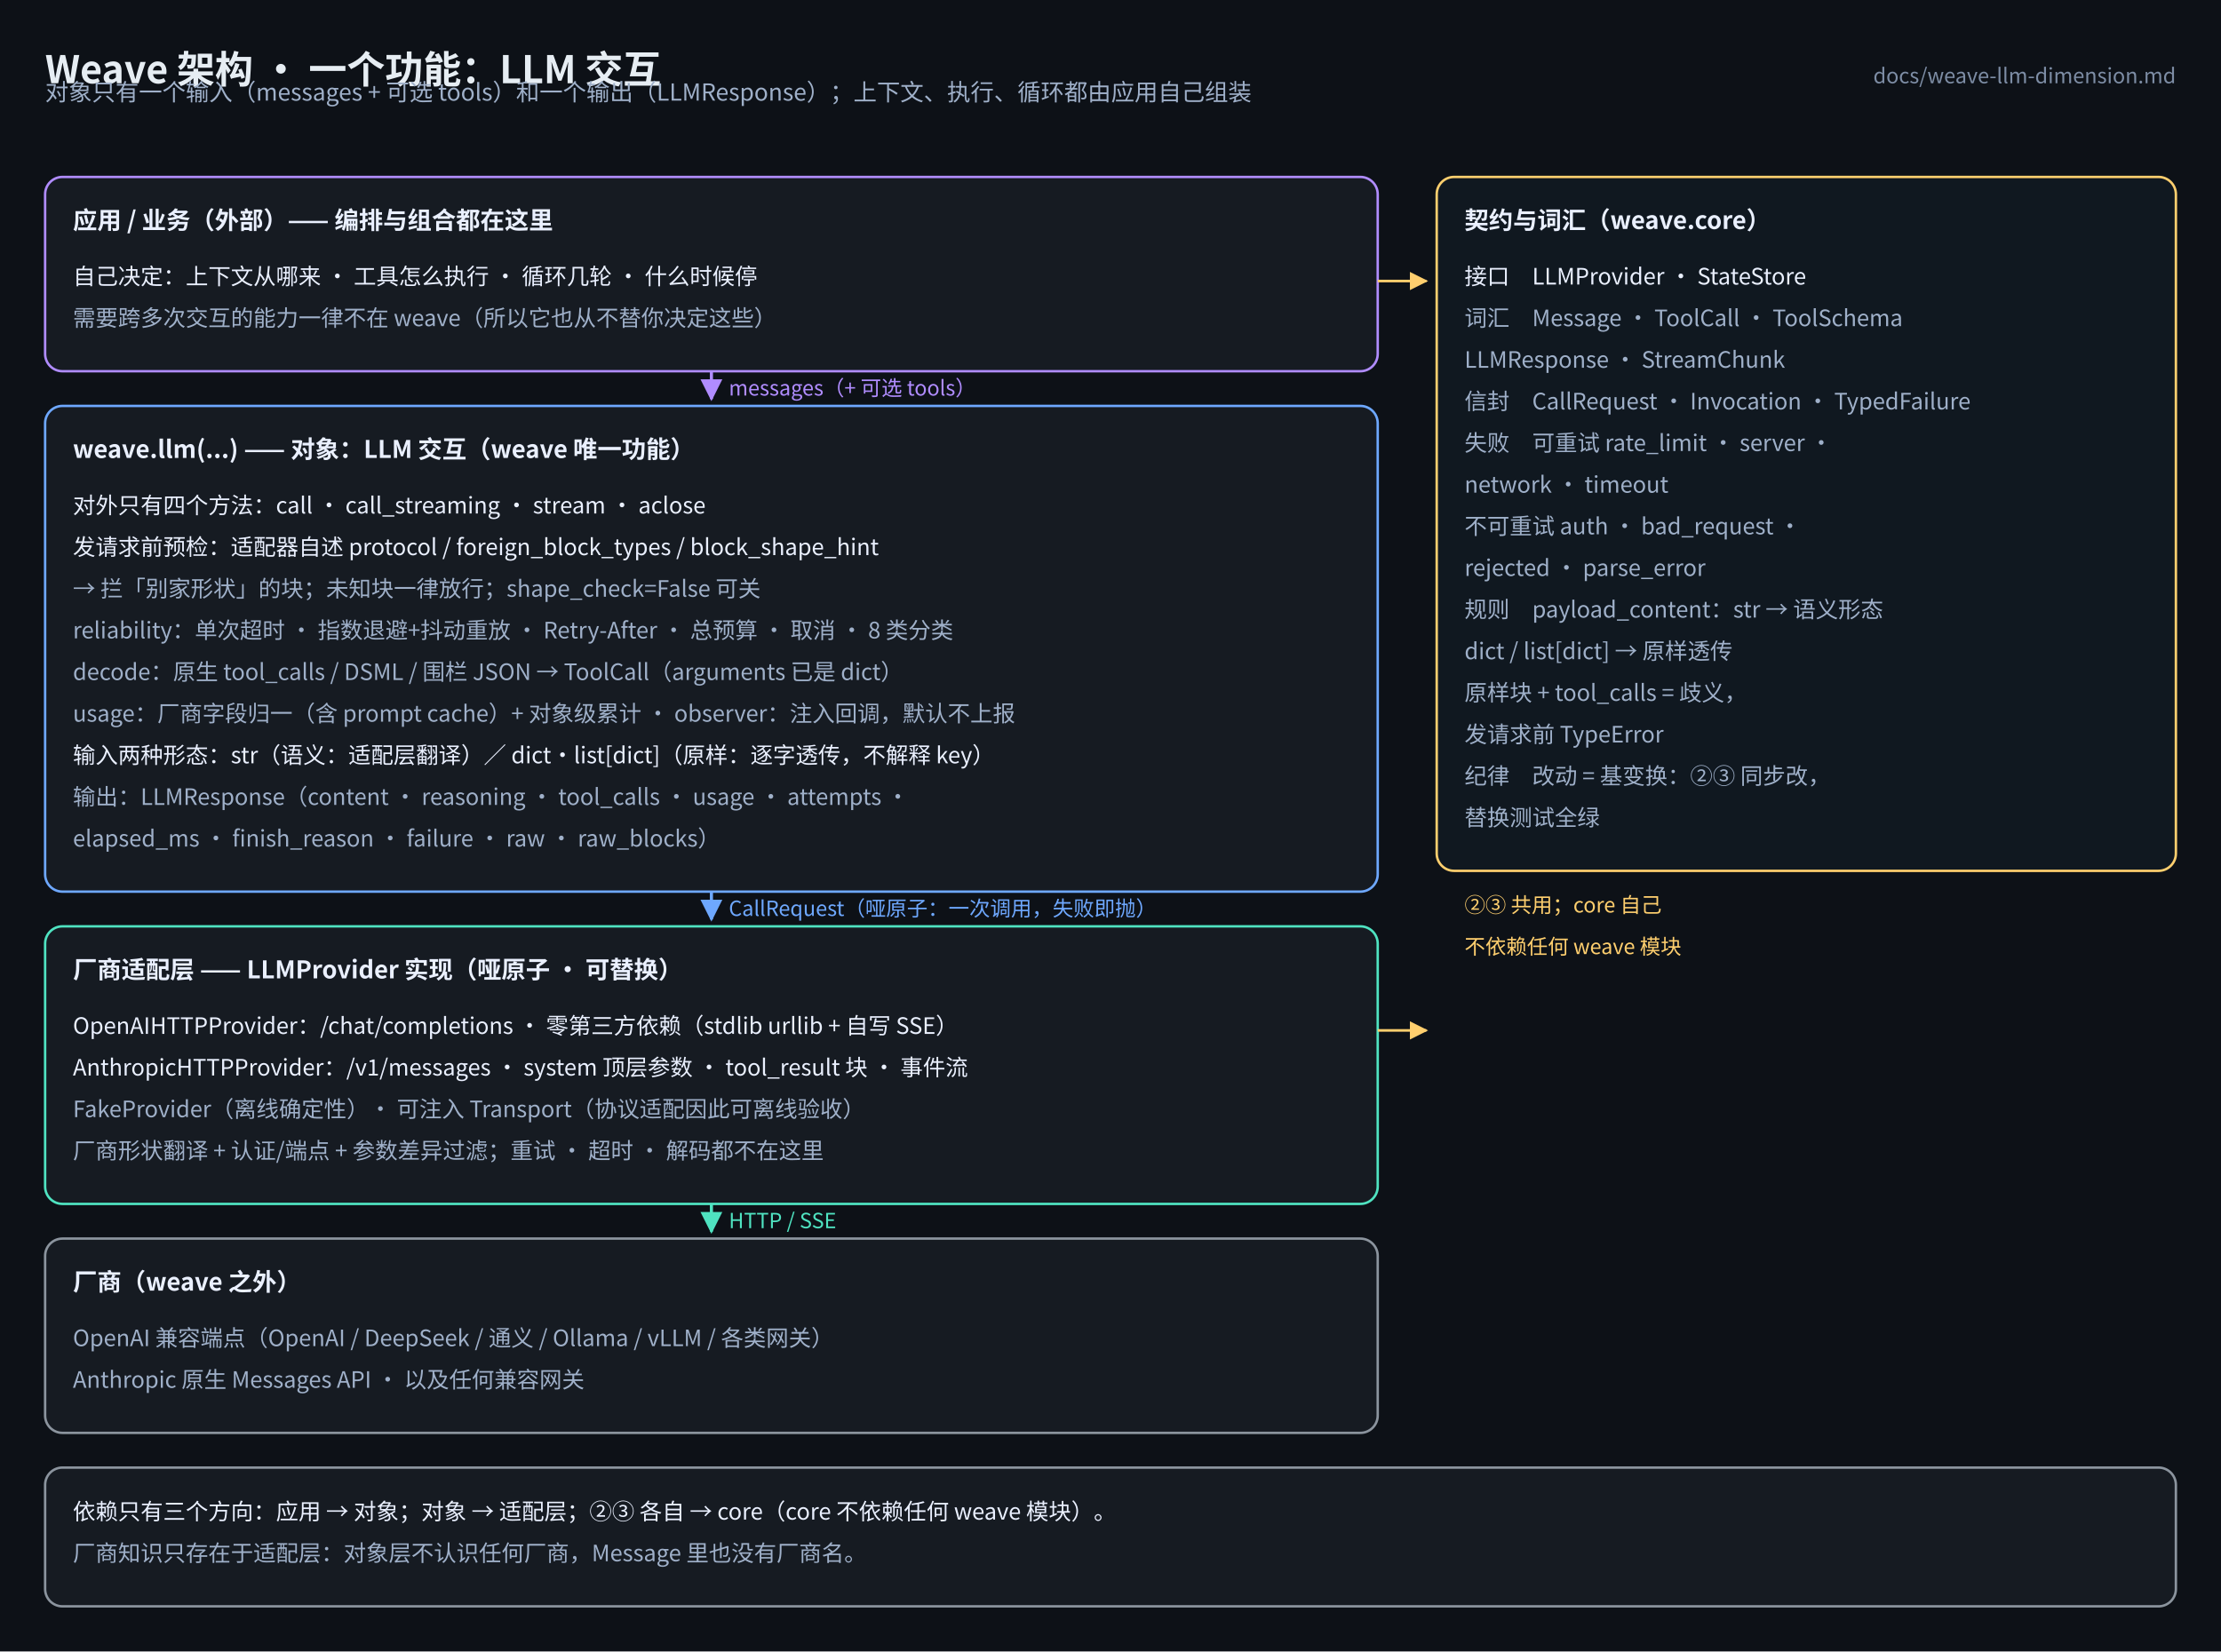
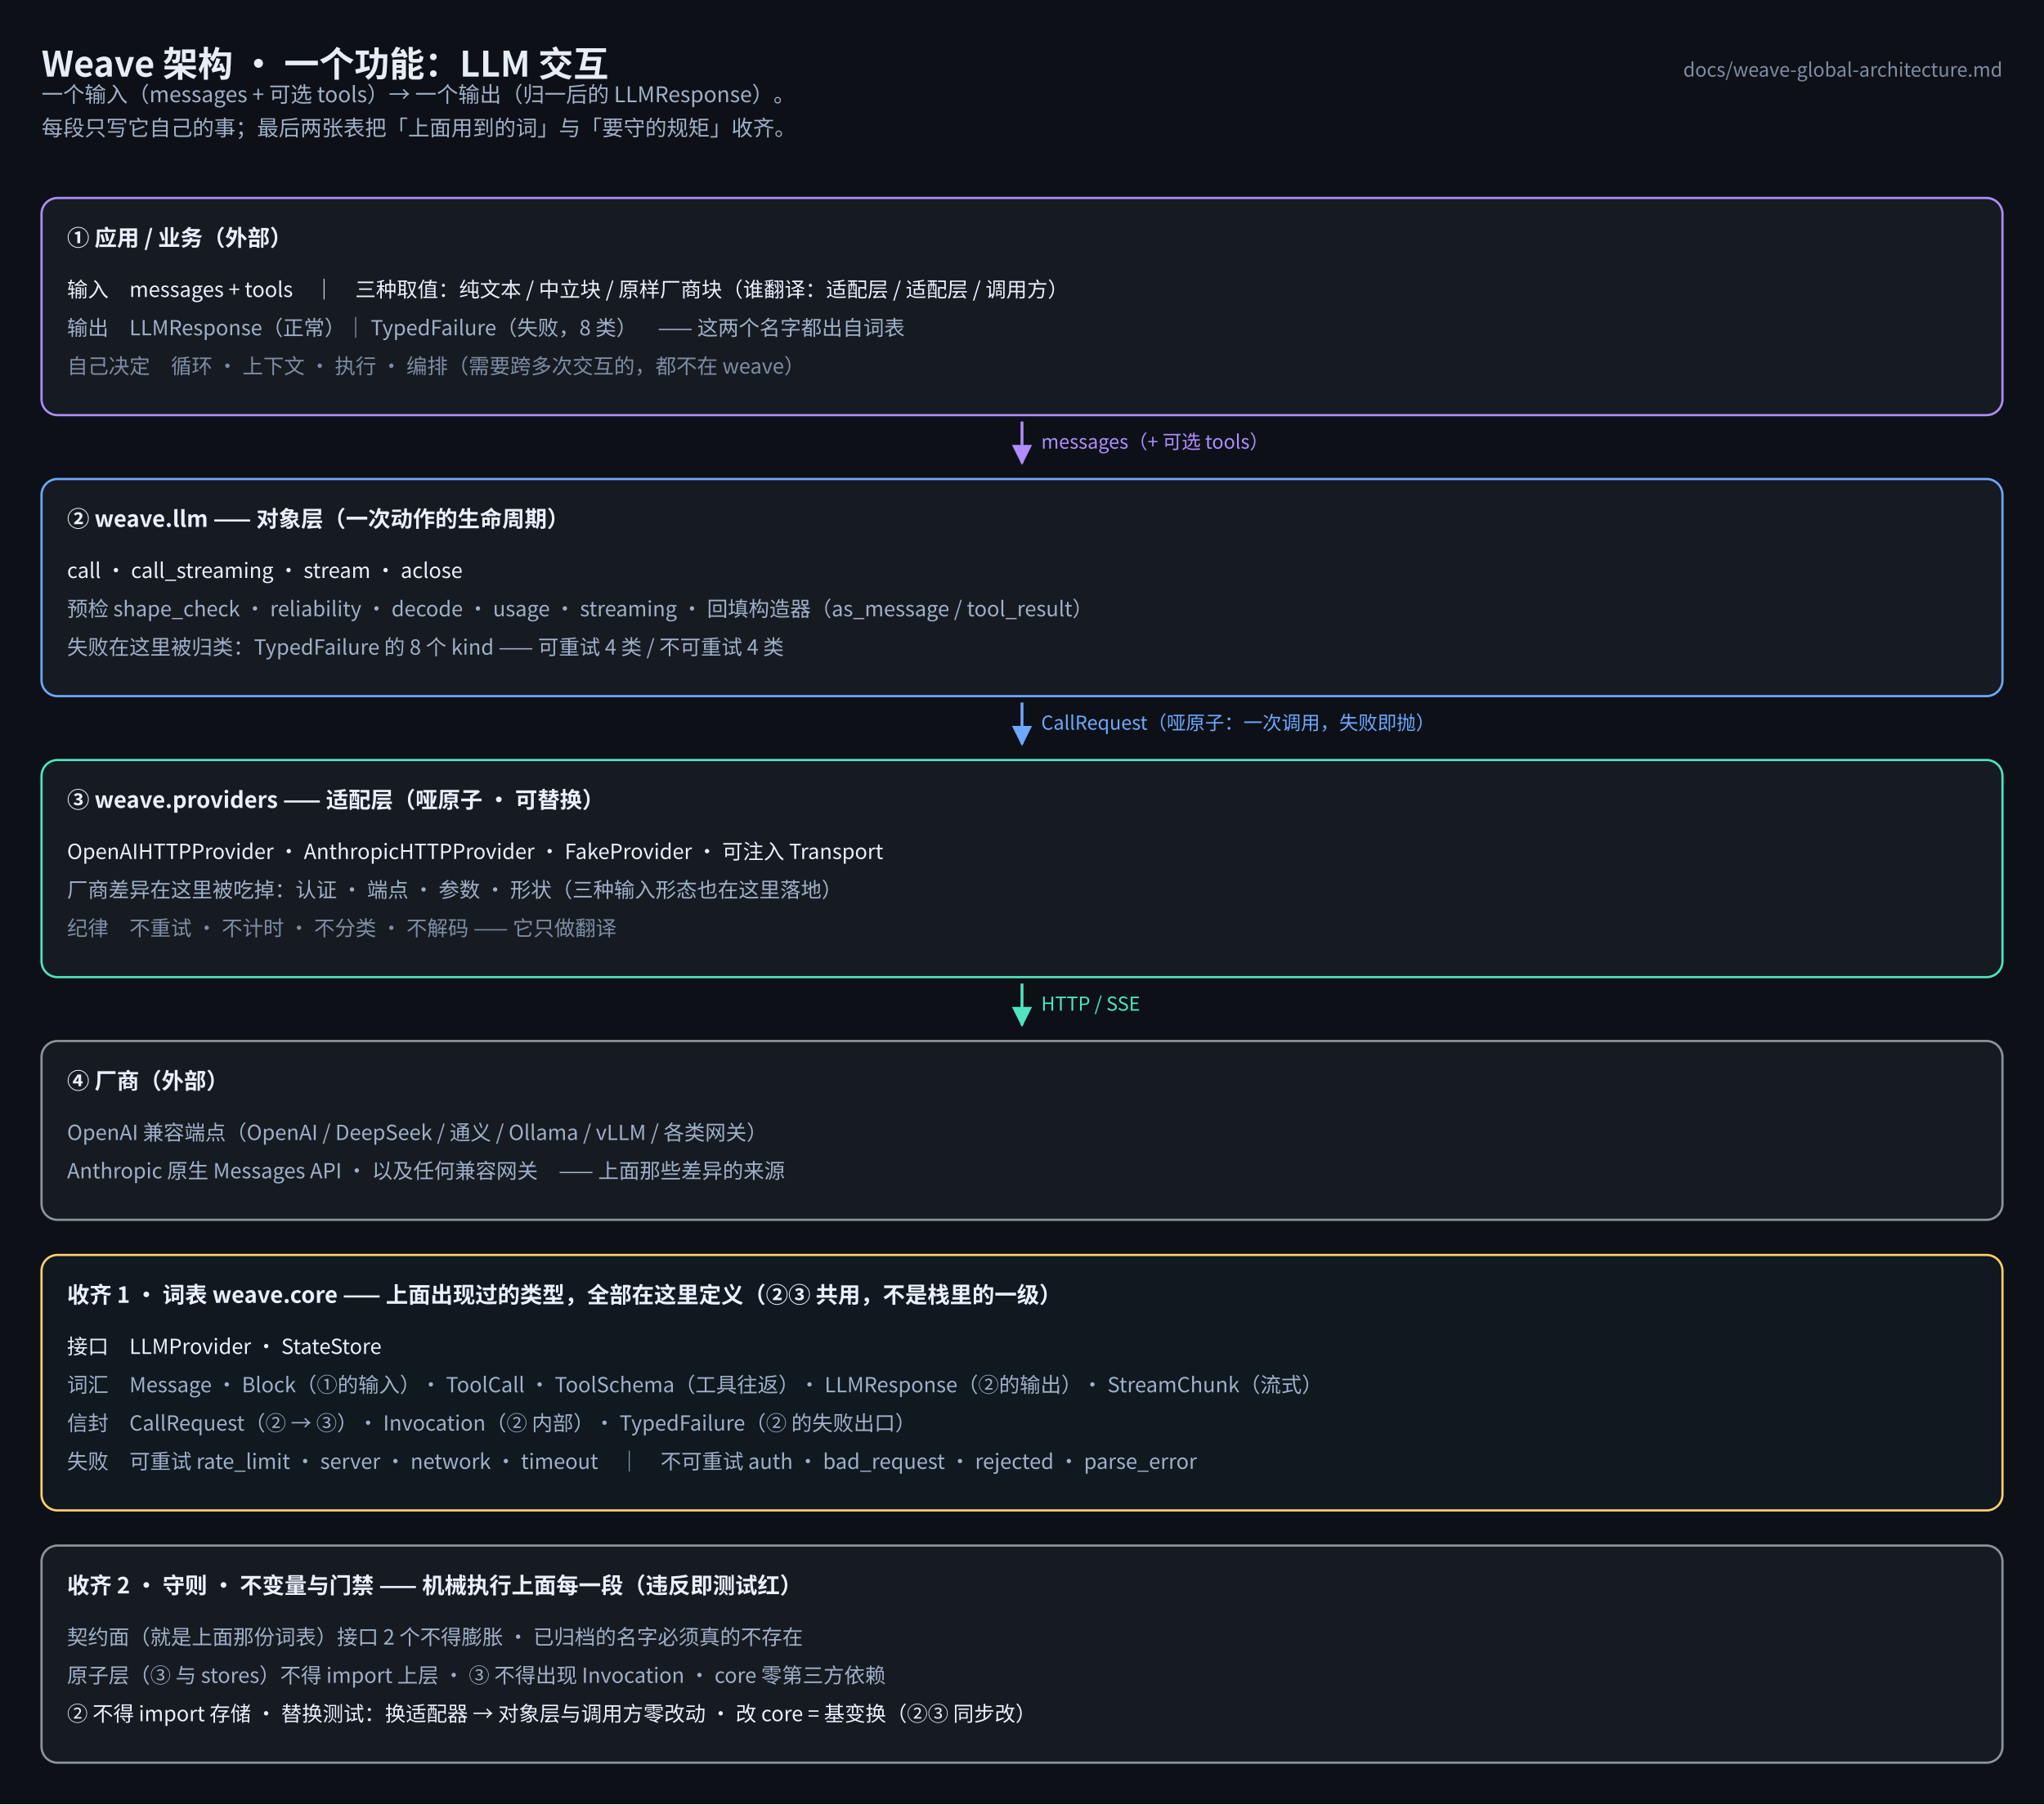
- <svg xmlns="http://www.w3.org/2000/svg" width="1280" height="952" viewBox="0 0 1280 952">
+ <svg xmlns="http://www.w3.org/2000/svg" width="1280" height="1130" viewBox="0 0 1280 1130">
  <defs>
    <marker id="arrow-b08cff" viewBox="0 0 10 10" refX="9" refY="5" markerWidth="7" markerHeight="7" orient="auto-start-reverse">
      <path d="M 0 0 L 10 5 L 0 10 z" fill="#b08cff" />
    </marker>
    <marker id="arrow-6ea8ff" viewBox="0 0 10 10" refX="9" refY="5" markerWidth="7" markerHeight="7" orient="auto-start-reverse">
      <path d="M 0 0 L 10 5 L 0 10 z" fill="#6ea8ff" />
    </marker>
    <marker id="arrow-4fe3c1" viewBox="0 0 10 10" refX="9" refY="5" markerWidth="7" markerHeight="7" orient="auto-start-reverse">
      <path d="M 0 0 L 10 5 L 0 10 z" fill="#4fe3c1" />
    </marker>
-     <marker id="arrow-ffcf6e" viewBox="0 0 10 10" refX="9" refY="5" markerWidth="7" markerHeight="7" orient="auto-start-reverse">
-       <path d="M 0 0 L 10 5 L 0 10 z" fill="#ffcf6e" />
-     </marker>
  </defs>
  <rect width="100%" height="100%" fill="#0d1117" />
  <text x="26.0" y="48.0" font-family="ui-sans-serif, -apple-system, &quot;Segoe UI&quot;, &quot;Microsoft YaHei&quot;, &quot;PingFang SC&quot;, &quot;Noto Sans CJK SC&quot;, &quot;Source Han Sans SC&quot;, sans-serif" font-size="22" fill="#e6edf3" font-weight="bold" text-anchor="start">Weave 架构 · 一个功能：LLM 交互</text>
-   <text x="1254.0" y="48.0" font-family="ui-sans-serif, -apple-system, &quot;Segoe UI&quot;, &quot;Microsoft YaHei&quot;, &quot;PingFang SC&quot;, &quot;Noto Sans CJK SC&quot;, &quot;Source Han Sans SC&quot;, sans-serif" font-size="12" fill="#7d8da5" font-weight="normal" text-anchor="end">docs/weave-llm-dimension.md</text>
-   <text x="26.0" y="58.0" font-family="ui-sans-serif, -apple-system, &quot;Segoe UI&quot;, &quot;Microsoft YaHei&quot;, &quot;PingFang SC&quot;, &quot;Noto Sans CJK SC&quot;, &quot;Source Han Sans SC&quot;, sans-serif" font-size="13.5" fill="#9fb0c9" font-weight="normal" text-anchor="start">对象只有一个输入（messages + 可选 tools）和一个输出（LLMResponse）；上下文、执行、循环都由应用自己组装</text>
-   <rect x="26.0" y="102.0" width="768.0" height="112.0" rx="10" fill="#161b22" stroke="#b08cff" stroke-width="1.4" />
-   <text x="42.0" y="132.0" font-family="ui-sans-serif, -apple-system, &quot;Segoe UI&quot;, &quot;Microsoft YaHei&quot;, &quot;PingFang SC&quot;, &quot;Noto Sans CJK SC&quot;, &quot;Source Han Sans SC&quot;, sans-serif" font-size="14" fill="#eaf0ff" font-weight="bold" text-anchor="start">应用 / 业务（外部）—— 编排与组合都在这里</text>
-   <text x="42.0" y="164.0" font-family="ui-sans-serif, -apple-system, &quot;Segoe UI&quot;, &quot;Microsoft YaHei&quot;, &quot;PingFang SC&quot;, &quot;Noto Sans CJK SC&quot;, &quot;Source Han Sans SC&quot;, sans-serif" font-size="13" fill="#eaf0ff" font-weight="normal" text-anchor="start">自己决定：上下文从哪来 · 工具怎么执行 · 循环几轮 · 什么时候停</text>
-   <text x="42.0" y="188.0" font-family="ui-sans-serif, -apple-system, &quot;Segoe UI&quot;, &quot;Microsoft YaHei&quot;, &quot;PingFang SC&quot;, &quot;Noto Sans CJK SC&quot;, &quot;Source Han Sans SC&quot;, sans-serif" font-size="13" fill="#9fb0c9" font-weight="normal" text-anchor="start">需要跨多次交互的能力一律不在 weave（所以它也从不替你决定这些）</text>
-   <line x1="410.0" y1="214.0" x2="410.0" y2="230.0" stroke="#b08cff" stroke-width="1.8" marker-end="url(#arrow-b08cff)" />
-   <text x="420.0" y="228.0" font-family="ui-sans-serif, -apple-system, &quot;Segoe UI&quot;, &quot;Microsoft YaHei&quot;, &quot;PingFang SC&quot;, &quot;Noto Sans CJK SC&quot;, &quot;Source Han Sans SC&quot;, sans-serif" font-size="12" fill="#b08cff" font-weight="normal" text-anchor="start">messages（+ 可选 tools）</text>
-   <rect x="26.0" y="234.0" width="768.0" height="280.0" rx="10" fill="#161b22" stroke="#6ea8ff" stroke-width="1.4" />
-   <text x="42.0" y="264.0" font-family="ui-sans-serif, -apple-system, &quot;Segoe UI&quot;, &quot;Microsoft YaHei&quot;, &quot;PingFang SC&quot;, &quot;Noto Sans CJK SC&quot;, &quot;Source Han Sans SC&quot;, sans-serif" font-size="14" fill="#eaf0ff" font-weight="bold" text-anchor="start">weave.llm(...) —— 对象：LLM 交互（weave 唯一功能）</text>
-   <text x="42.0" y="296.0" font-family="ui-sans-serif, -apple-system, &quot;Segoe UI&quot;, &quot;Microsoft YaHei&quot;, &quot;PingFang SC&quot;, &quot;Noto Sans CJK SC&quot;, &quot;Source Han Sans SC&quot;, sans-serif" font-size="13" fill="#eaf0ff" font-weight="normal" text-anchor="start">对外只有四个方法：call · call_streaming · stream · aclose</text>
-   <text x="42.0" y="320.0" font-family="ui-sans-serif, -apple-system, &quot;Segoe UI&quot;, &quot;Microsoft YaHei&quot;, &quot;PingFang SC&quot;, &quot;Noto Sans CJK SC&quot;, &quot;Source Han Sans SC&quot;, sans-serif" font-size="13" fill="#eaf0ff" font-weight="normal" text-anchor="start">发请求前预检：适配器自述 protocol / foreign_block_types / block_shape_hint</text>
-   <text x="42.0" y="344.0" font-family="ui-sans-serif, -apple-system, &quot;Segoe UI&quot;, &quot;Microsoft YaHei&quot;, &quot;PingFang SC&quot;, &quot;Noto Sans CJK SC&quot;, &quot;Source Han Sans SC&quot;, sans-serif" font-size="13" fill="#9fb0c9" font-weight="normal" text-anchor="start">　　　　　　→ 拦「别家形状」的块；未知块一律放行；shape_check=False 可关</text>
-   <text x="42.0" y="368.0" font-family="ui-sans-serif, -apple-system, &quot;Segoe UI&quot;, &quot;Microsoft YaHei&quot;, &quot;PingFang SC&quot;, &quot;Noto Sans CJK SC&quot;, &quot;Source Han Sans SC&quot;, sans-serif" font-size="13" fill="#9fb0c9" font-weight="normal" text-anchor="start">reliability：单次超时 · 指数退避+抖动重放 · Retry-After · 总预算 · 取消 · 8 类分类</text>
-   <text x="42.0" y="392.0" font-family="ui-sans-serif, -apple-system, &quot;Segoe UI&quot;, &quot;Microsoft YaHei&quot;, &quot;PingFang SC&quot;, &quot;Noto Sans CJK SC&quot;, &quot;Source Han Sans SC&quot;, sans-serif" font-size="13" fill="#9fb0c9" font-weight="normal" text-anchor="start">decode：原生 tool_calls / DSML / 围栏 JSON → ToolCall（arguments 已是 dict）</text>
-   <text x="42.0" y="416.0" font-family="ui-sans-serif, -apple-system, &quot;Segoe UI&quot;, &quot;Microsoft YaHei&quot;, &quot;PingFang SC&quot;, &quot;Noto Sans CJK SC&quot;, &quot;Source Han Sans SC&quot;, sans-serif" font-size="13" fill="#9fb0c9" font-weight="normal" text-anchor="start">usage：厂商字段归一（含 prompt cache）+ 对象级累计 · observer：注入回调，默认不上报</text>
-   <text x="42.0" y="440.0" font-family="ui-sans-serif, -apple-system, &quot;Segoe UI&quot;, &quot;Microsoft YaHei&quot;, &quot;PingFang SC&quot;, &quot;Noto Sans CJK SC&quot;, &quot;Source Han Sans SC&quot;, sans-serif" font-size="13" fill="#eaf0ff" font-weight="normal" text-anchor="start">输入两种形态：str（语义：适配层翻译）／ dict·list[dict]（原样：逐字透传，不解释 key）</text>
-   <text x="42.0" y="464.0" font-family="ui-sans-serif, -apple-system, &quot;Segoe UI&quot;, &quot;Microsoft YaHei&quot;, &quot;PingFang SC&quot;, &quot;Noto Sans CJK SC&quot;, &quot;Source Han Sans SC&quot;, sans-serif" font-size="13" fill="#9fb0c9" font-weight="normal" text-anchor="start">输出：LLMResponse（content · reasoning · tool_calls · usage · attempts ·</text>
-   <text x="42.0" y="488.0" font-family="ui-sans-serif, -apple-system, &quot;Segoe UI&quot;, &quot;Microsoft YaHei&quot;, &quot;PingFang SC&quot;, &quot;Noto Sans CJK SC&quot;, &quot;Source Han Sans SC&quot;, sans-serif" font-size="13" fill="#9fb0c9" font-weight="normal" text-anchor="start">　　　 elapsed_ms · finish_reason · failure · raw · raw_blocks）</text>
-   <line x1="410.0" y1="514.0" x2="410.0" y2="530.0" stroke="#6ea8ff" stroke-width="1.8" marker-end="url(#arrow-6ea8ff)" />
-   <text x="420.0" y="528.0" font-family="ui-sans-serif, -apple-system, &quot;Segoe UI&quot;, &quot;Microsoft YaHei&quot;, &quot;PingFang SC&quot;, &quot;Noto Sans CJK SC&quot;, &quot;Source Han Sans SC&quot;, sans-serif" font-size="12" fill="#6ea8ff" font-weight="normal" text-anchor="start">CallRequest（哑原子：一次调用，失败即抛）</text>
-   <rect x="26.0" y="534.0" width="768.0" height="160.0" rx="10" fill="#161b22" stroke="#4fe3c1" stroke-width="1.4" />
-   <text x="42.0" y="564.0" font-family="ui-sans-serif, -apple-system, &quot;Segoe UI&quot;, &quot;Microsoft YaHei&quot;, &quot;PingFang SC&quot;, &quot;Noto Sans CJK SC&quot;, &quot;Source Han Sans SC&quot;, sans-serif" font-size="14" fill="#eaf0ff" font-weight="bold" text-anchor="start">厂商适配层 —— LLMProvider 实现（哑原子 · 可替换）</text>
-   <text x="42.0" y="596.0" font-family="ui-sans-serif, -apple-system, &quot;Segoe UI&quot;, &quot;Microsoft YaHei&quot;, &quot;PingFang SC&quot;, &quot;Noto Sans CJK SC&quot;, &quot;Source Han Sans SC&quot;, sans-serif" font-size="13" fill="#eaf0ff" font-weight="normal" text-anchor="start">OpenAIHTTPProvider：/chat/completions · 零第三方依赖（stdlib urllib + 自写 SSE）</text>
-   <text x="42.0" y="620.0" font-family="ui-sans-serif, -apple-system, &quot;Segoe UI&quot;, &quot;Microsoft YaHei&quot;, &quot;PingFang SC&quot;, &quot;Noto Sans CJK SC&quot;, &quot;Source Han Sans SC&quot;, sans-serif" font-size="13" fill="#eaf0ff" font-weight="normal" text-anchor="start">AnthropicHTTPProvider：/v1/messages · system 顶层参数 · tool_result 块 · 事件流</text>
-   <text x="42.0" y="644.0" font-family="ui-sans-serif, -apple-system, &quot;Segoe UI&quot;, &quot;Microsoft YaHei&quot;, &quot;PingFang SC&quot;, &quot;Noto Sans CJK SC&quot;, &quot;Source Han Sans SC&quot;, sans-serif" font-size="13" fill="#9fb0c9" font-weight="normal" text-anchor="start">FakeProvider（离线确定性）· 可注入 Transport（协议适配因此可离线验收）</text>
-   <text x="42.0" y="668.0" font-family="ui-sans-serif, -apple-system, &quot;Segoe UI&quot;, &quot;Microsoft YaHei&quot;, &quot;PingFang SC&quot;, &quot;Noto Sans CJK SC&quot;, &quot;Source Han Sans SC&quot;, sans-serif" font-size="13" fill="#9fb0c9" font-weight="normal" text-anchor="start">厂商形状翻译 + 认证/端点 + 参数差异过滤；重试 · 超时 · 解码都不在这里</text>
-   <line x1="410.0" y1="694.0" x2="410.0" y2="710.0" stroke="#4fe3c1" stroke-width="1.8" marker-end="url(#arrow-4fe3c1)" />
-   <text x="420.0" y="708.0" font-family="ui-sans-serif, -apple-system, &quot;Segoe UI&quot;, &quot;Microsoft YaHei&quot;, &quot;PingFang SC&quot;, &quot;Noto Sans CJK SC&quot;, &quot;Source Han Sans SC&quot;, sans-serif" font-size="12" fill="#4fe3c1" font-weight="normal" text-anchor="start">HTTP / SSE</text>
-   <rect x="26.0" y="714.0" width="768.0" height="112.0" rx="10" fill="#161b22" stroke="#8b949e" stroke-width="1.4" />
-   <text x="42.0" y="744.0" font-family="ui-sans-serif, -apple-system, &quot;Segoe UI&quot;, &quot;Microsoft YaHei&quot;, &quot;PingFang SC&quot;, &quot;Noto Sans CJK SC&quot;, &quot;Source Han Sans SC&quot;, sans-serif" font-size="14" fill="#eaf0ff" font-weight="bold" text-anchor="start">厂商（weave 之外）</text>
-   <text x="42.0" y="776.0" font-family="ui-sans-serif, -apple-system, &quot;Segoe UI&quot;, &quot;Microsoft YaHei&quot;, &quot;PingFang SC&quot;, &quot;Noto Sans CJK SC&quot;, &quot;Source Han Sans SC&quot;, sans-serif" font-size="13" fill="#9fb0c9" font-weight="normal" text-anchor="start">OpenAI 兼容端点（OpenAI / DeepSeek / 通义 / Ollama / vLLM / 各类网关）</text>
-   <text x="42.0" y="800.0" font-family="ui-sans-serif, -apple-system, &quot;Segoe UI&quot;, &quot;Microsoft YaHei&quot;, &quot;PingFang SC&quot;, &quot;Noto Sans CJK SC&quot;, &quot;Source Han Sans SC&quot;, sans-serif" font-size="13" fill="#9fb0c9" font-weight="normal" text-anchor="start">Anthropic 原生 Messages API · 以及任何兼容网关</text>
-   <rect x="828.0" y="102.0" width="426.0" height="400.0" rx="10" fill="#101820" stroke="#ffcf6e" stroke-width="1.4" />
-   <text x="844.0" y="132.0" font-family="ui-sans-serif, -apple-system, &quot;Segoe UI&quot;, &quot;Microsoft YaHei&quot;, &quot;PingFang SC&quot;, &quot;Noto Sans CJK SC&quot;, &quot;Source Han Sans SC&quot;, sans-serif" font-size="14" fill="#eaf0ff" font-weight="bold" text-anchor="start">契约与词汇（weave.core）</text>
-   <text x="844.0" y="164.0" font-family="ui-sans-serif, -apple-system, &quot;Segoe UI&quot;, &quot;Microsoft YaHei&quot;, &quot;PingFang SC&quot;, &quot;Noto Sans CJK SC&quot;, &quot;Source Han Sans SC&quot;, sans-serif" font-size="13" fill="#eaf0ff" font-weight="normal" text-anchor="start">接口　LLMProvider · StateStore</text>
-   <text x="844.0" y="188.0" font-family="ui-sans-serif, -apple-system, &quot;Segoe UI&quot;, &quot;Microsoft YaHei&quot;, &quot;PingFang SC&quot;, &quot;Noto Sans CJK SC&quot;, &quot;Source Han Sans SC&quot;, sans-serif" font-size="13" fill="#9fb0c9" font-weight="normal" text-anchor="start">词汇　Message · ToolCall · ToolSchema</text>
-   <text x="844.0" y="212.0" font-family="ui-sans-serif, -apple-system, &quot;Segoe UI&quot;, &quot;Microsoft YaHei&quot;, &quot;PingFang SC&quot;, &quot;Noto Sans CJK SC&quot;, &quot;Source Han Sans SC&quot;, sans-serif" font-size="13" fill="#9fb0c9" font-weight="normal" text-anchor="start">　　　LLMResponse · StreamChunk</text>
-   <text x="844.0" y="236.0" font-family="ui-sans-serif, -apple-system, &quot;Segoe UI&quot;, &quot;Microsoft YaHei&quot;, &quot;PingFang SC&quot;, &quot;Noto Sans CJK SC&quot;, &quot;Source Han Sans SC&quot;, sans-serif" font-size="13" fill="#9fb0c9" font-weight="normal" text-anchor="start">信封　CallRequest · Invocation · TypedFailure</text>
-   <text x="844.0" y="260.0" font-family="ui-sans-serif, -apple-system, &quot;Segoe UI&quot;, &quot;Microsoft YaHei&quot;, &quot;PingFang SC&quot;, &quot;Noto Sans CJK SC&quot;, &quot;Source Han Sans SC&quot;, sans-serif" font-size="13" fill="#9fb0c9" font-weight="normal" text-anchor="start">失败　可重试 rate_limit · server ·</text>
-   <text x="844.0" y="284.0" font-family="ui-sans-serif, -apple-system, &quot;Segoe UI&quot;, &quot;Microsoft YaHei&quot;, &quot;PingFang SC&quot;, &quot;Noto Sans CJK SC&quot;, &quot;Source Han Sans SC&quot;, sans-serif" font-size="13" fill="#9fb0c9" font-weight="normal" text-anchor="start">　　　network · timeout</text>
-   <text x="844.0" y="308.0" font-family="ui-sans-serif, -apple-system, &quot;Segoe UI&quot;, &quot;Microsoft YaHei&quot;, &quot;PingFang SC&quot;, &quot;Noto Sans CJK SC&quot;, &quot;Source Han Sans SC&quot;, sans-serif" font-size="13" fill="#9fb0c9" font-weight="normal" text-anchor="start">　　　不可重试 auth · bad_request ·</text>
-   <text x="844.0" y="332.0" font-family="ui-sans-serif, -apple-system, &quot;Segoe UI&quot;, &quot;Microsoft YaHei&quot;, &quot;PingFang SC&quot;, &quot;Noto Sans CJK SC&quot;, &quot;Source Han Sans SC&quot;, sans-serif" font-size="13" fill="#9fb0c9" font-weight="normal" text-anchor="start">　　　rejected · parse_error</text>
-   <text x="844.0" y="356.0" font-family="ui-sans-serif, -apple-system, &quot;Segoe UI&quot;, &quot;Microsoft YaHei&quot;, &quot;PingFang SC&quot;, &quot;Noto Sans CJK SC&quot;, &quot;Source Han Sans SC&quot;, sans-serif" font-size="13" fill="#9fb0c9" font-weight="normal" text-anchor="start">规则　payload_content：str → 语义形态</text>
-   <text x="844.0" y="380.0" font-family="ui-sans-serif, -apple-system, &quot;Segoe UI&quot;, &quot;Microsoft YaHei&quot;, &quot;PingFang SC&quot;, &quot;Noto Sans CJK SC&quot;, &quot;Source Han Sans SC&quot;, sans-serif" font-size="13" fill="#9fb0c9" font-weight="normal" text-anchor="start">　　　dict / list[dict] → 原样透传</text>
-   <text x="844.0" y="404.0" font-family="ui-sans-serif, -apple-system, &quot;Segoe UI&quot;, &quot;Microsoft YaHei&quot;, &quot;PingFang SC&quot;, &quot;Noto Sans CJK SC&quot;, &quot;Source Han Sans SC&quot;, sans-serif" font-size="13" fill="#9fb0c9" font-weight="normal" text-anchor="start">　　　原样块 + tool_calls = 歧义，</text>
-   <text x="844.0" y="428.0" font-family="ui-sans-serif, -apple-system, &quot;Segoe UI&quot;, &quot;Microsoft YaHei&quot;, &quot;PingFang SC&quot;, &quot;Noto Sans CJK SC&quot;, &quot;Source Han Sans SC&quot;, sans-serif" font-size="13" fill="#9fb0c9" font-weight="normal" text-anchor="start">　　　发请求前 TypeError</text>
-   <text x="844.0" y="452.0" font-family="ui-sans-serif, -apple-system, &quot;Segoe UI&quot;, &quot;Microsoft YaHei&quot;, &quot;PingFang SC&quot;, &quot;Noto Sans CJK SC&quot;, &quot;Source Han Sans SC&quot;, sans-serif" font-size="13" fill="#9fb0c9" font-weight="normal" text-anchor="start">纪律　改动 = 基变换：②③ 同步改，</text>
-   <text x="844.0" y="476.0" font-family="ui-sans-serif, -apple-system, &quot;Segoe UI&quot;, &quot;Microsoft YaHei&quot;, &quot;PingFang SC&quot;, &quot;Noto Sans CJK SC&quot;, &quot;Source Han Sans SC&quot;, sans-serif" font-size="13" fill="#9fb0c9" font-weight="normal" text-anchor="start">　　　替换测试全绿</text>
-   <text x="844.0" y="526.0" font-family="ui-sans-serif, -apple-system, &quot;Segoe UI&quot;, &quot;Microsoft YaHei&quot;, &quot;PingFang SC&quot;, &quot;Noto Sans CJK SC&quot;, &quot;Source Han Sans SC&quot;, sans-serif" font-size="12" fill="#ffcf6e" font-weight="normal" text-anchor="start">②③ 共用；core 自己</text>
-   <text x="844.0" y="550.0" font-family="ui-sans-serif, -apple-system, &quot;Segoe UI&quot;, &quot;Microsoft YaHei&quot;, &quot;PingFang SC&quot;, &quot;Noto Sans CJK SC&quot;, &quot;Source Han Sans SC&quot;, sans-serif" font-size="12" fill="#ffcf6e" font-weight="normal" text-anchor="start">不依赖任何 weave 模块</text>
-   <line x1="794.0" y1="162.0" x2="822.0" y2="162.0" stroke="#ffcf6e" stroke-width="1.5" marker-end="url(#arrow-ffcf6e)" />
-   <line x1="794.0" y1="594.0" x2="822.0" y2="594.0" stroke="#ffcf6e" stroke-width="1.5" marker-end="url(#arrow-ffcf6e)" />
-   <rect x="26.0" y="846.0" width="1228.0" height="80.0" rx="10" fill="#161b22" stroke="#8b949e" stroke-width="1.4" />
-   <text x="42.0" y="876.0" font-family="ui-sans-serif, -apple-system, &quot;Segoe UI&quot;, &quot;Microsoft YaHei&quot;, &quot;PingFang SC&quot;, &quot;Noto Sans CJK SC&quot;, &quot;Source Han Sans SC&quot;, sans-serif" font-size="13" fill="#eaf0ff" font-weight="normal" text-anchor="start">依赖只有三个方向：应用 → 对象；对象 → 适配层；②③ 各自 → core（core 不依赖任何 weave 模块）。</text>
-   <text x="42.0" y="900.0" font-family="ui-sans-serif, -apple-system, &quot;Segoe UI&quot;, &quot;Microsoft YaHei&quot;, &quot;PingFang SC&quot;, &quot;Noto Sans CJK SC&quot;, &quot;Source Han Sans SC&quot;, sans-serif" font-size="13" fill="#9fb0c9" font-weight="normal" text-anchor="start">厂商知识只存在于适配层：对象层不认识任何厂商，Message 里也没有厂商名。</text>
+   <text x="1254.0" y="48.0" font-family="ui-sans-serif, -apple-system, &quot;Segoe UI&quot;, &quot;Microsoft YaHei&quot;, &quot;PingFang SC&quot;, &quot;Noto Sans CJK SC&quot;, &quot;Source Han Sans SC&quot;, sans-serif" font-size="12" fill="#7d8da5" font-weight="normal" text-anchor="end">docs/weave-global-architecture.md</text>
+   <text x="26.0" y="64.0" font-family="ui-sans-serif, -apple-system, &quot;Segoe UI&quot;, &quot;Microsoft YaHei&quot;, &quot;PingFang SC&quot;, &quot;Noto Sans CJK SC&quot;, &quot;Source Han Sans SC&quot;, sans-serif" font-size="13.5" fill="#9fb0c9" font-weight="normal" text-anchor="start">一个输入（messages + 可选 tools）→ 一个输出（归一后的 LLMResponse）。</text>
+   <text x="26.0" y="85.0" font-family="ui-sans-serif, -apple-system, &quot;Segoe UI&quot;, &quot;Microsoft YaHei&quot;, &quot;PingFang SC&quot;, &quot;Noto Sans CJK SC&quot;, &quot;Source Han Sans SC&quot;, sans-serif" font-size="13.5" fill="#9fb0c9" font-weight="normal" text-anchor="start">每段只写它自己的事；最后两张表把「上面用到的词」与「要守的规矩」收齐。</text>
+   <rect x="26.0" y="124.0" width="1228.0" height="136.0" rx="10" fill="#161b22" stroke="#b08cff" stroke-width="1.4" />
+   <text x="42.0" y="154.0" font-family="ui-sans-serif, -apple-system, &quot;Segoe UI&quot;, &quot;Microsoft YaHei&quot;, &quot;PingFang SC&quot;, &quot;Noto Sans CJK SC&quot;, &quot;Source Han Sans SC&quot;, sans-serif" font-size="14" fill="#eaf0ff" font-weight="bold" text-anchor="start">① 应用 / 业务（外部）</text>
+   <text x="42.0" y="186.0" font-family="ui-sans-serif, -apple-system, &quot;Segoe UI&quot;, &quot;Microsoft YaHei&quot;, &quot;PingFang SC&quot;, &quot;Noto Sans CJK SC&quot;, &quot;Source Han Sans SC&quot;, sans-serif" font-size="13" fill="#eaf0ff" font-weight="normal" text-anchor="start">输入　messages + tools　｜　三种取值：纯文本 / 中立块 / 原样厂商块（谁翻译：适配层 / 适配层 / 调用方）</text>
+   <text x="42.0" y="210.0" font-family="ui-sans-serif, -apple-system, &quot;Segoe UI&quot;, &quot;Microsoft YaHei&quot;, &quot;PingFang SC&quot;, &quot;Noto Sans CJK SC&quot;, &quot;Source Han Sans SC&quot;, sans-serif" font-size="13" fill="#9fb0c9" font-weight="normal" text-anchor="start">输出　LLMResponse（正常）｜ TypedFailure（失败，8 类）　—— 这两个名字都出自词表</text>
+   <text x="42.0" y="234.0" font-family="ui-sans-serif, -apple-system, &quot;Segoe UI&quot;, &quot;Microsoft YaHei&quot;, &quot;PingFang SC&quot;, &quot;Noto Sans CJK SC&quot;, &quot;Source Han Sans SC&quot;, sans-serif" font-size="13" fill="#7d8da5" font-weight="normal" text-anchor="start">自己决定　循环 · 上下文 · 执行 · 编排（需要跨多次交互的，都不在 weave）</text>
+   <line x1="640.0" y1="264.0" x2="640.0" y2="290.0" stroke="#b08cff" stroke-width="1.8" marker-end="url(#arrow-b08cff)" />
+   <text x="652.0" y="281.0" font-family="ui-sans-serif, -apple-system, &quot;Segoe UI&quot;, &quot;Microsoft YaHei&quot;, &quot;PingFang SC&quot;, &quot;Noto Sans CJK SC&quot;, &quot;Source Han Sans SC&quot;, sans-serif" font-size="12" fill="#b08cff" font-weight="normal" text-anchor="start">messages（+ 可选 tools）</text>
+   <rect x="26.0" y="300.0" width="1228.0" height="136.0" rx="10" fill="#161b22" stroke="#6ea8ff" stroke-width="1.4" />
+   <text x="42.0" y="330.0" font-family="ui-sans-serif, -apple-system, &quot;Segoe UI&quot;, &quot;Microsoft YaHei&quot;, &quot;PingFang SC&quot;, &quot;Noto Sans CJK SC&quot;, &quot;Source Han Sans SC&quot;, sans-serif" font-size="14" fill="#eaf0ff" font-weight="bold" text-anchor="start">② weave.llm —— 对象层（一次动作的生命周期）</text>
+   <text x="42.0" y="362.0" font-family="ui-sans-serif, -apple-system, &quot;Segoe UI&quot;, &quot;Microsoft YaHei&quot;, &quot;PingFang SC&quot;, &quot;Noto Sans CJK SC&quot;, &quot;Source Han Sans SC&quot;, sans-serif" font-size="13" fill="#eaf0ff" font-weight="normal" text-anchor="start">call · call_streaming · stream · aclose</text>
+   <text x="42.0" y="386.0" font-family="ui-sans-serif, -apple-system, &quot;Segoe UI&quot;, &quot;Microsoft YaHei&quot;, &quot;PingFang SC&quot;, &quot;Noto Sans CJK SC&quot;, &quot;Source Han Sans SC&quot;, sans-serif" font-size="13" fill="#9fb0c9" font-weight="normal" text-anchor="start">预检 shape_check · reliability · decode · usage · streaming · 回填构造器（as_message / tool_result）</text>
+   <text x="42.0" y="410.0" font-family="ui-sans-serif, -apple-system, &quot;Segoe UI&quot;, &quot;Microsoft YaHei&quot;, &quot;PingFang SC&quot;, &quot;Noto Sans CJK SC&quot;, &quot;Source Han Sans SC&quot;, sans-serif" font-size="13" fill="#9fb0c9" font-weight="normal" text-anchor="start">失败在这里被归类：TypedFailure 的 8 个 kind —— 可重试 4 类 / 不可重试 4 类</text>
+   <line x1="640.0" y1="440.0" x2="640.0" y2="466.0" stroke="#6ea8ff" stroke-width="1.8" marker-end="url(#arrow-6ea8ff)" />
+   <text x="652.0" y="457.0" font-family="ui-sans-serif, -apple-system, &quot;Segoe UI&quot;, &quot;Microsoft YaHei&quot;, &quot;PingFang SC&quot;, &quot;Noto Sans CJK SC&quot;, &quot;Source Han Sans SC&quot;, sans-serif" font-size="12" fill="#6ea8ff" font-weight="normal" text-anchor="start">CallRequest（哑原子：一次调用，失败即抛）</text>
+   <rect x="26.0" y="476.0" width="1228.0" height="136.0" rx="10" fill="#161b22" stroke="#4fe3c1" stroke-width="1.4" />
+   <text x="42.0" y="506.0" font-family="ui-sans-serif, -apple-system, &quot;Segoe UI&quot;, &quot;Microsoft YaHei&quot;, &quot;PingFang SC&quot;, &quot;Noto Sans CJK SC&quot;, &quot;Source Han Sans SC&quot;, sans-serif" font-size="14" fill="#eaf0ff" font-weight="bold" text-anchor="start">③ weave.providers —— 适配层（哑原子 · 可替换）</text>
+   <text x="42.0" y="538.0" font-family="ui-sans-serif, -apple-system, &quot;Segoe UI&quot;, &quot;Microsoft YaHei&quot;, &quot;PingFang SC&quot;, &quot;Noto Sans CJK SC&quot;, &quot;Source Han Sans SC&quot;, sans-serif" font-size="13" fill="#eaf0ff" font-weight="normal" text-anchor="start">OpenAIHTTPProvider · AnthropicHTTPProvider · FakeProvider · 可注入 Transport</text>
+   <text x="42.0" y="562.0" font-family="ui-sans-serif, -apple-system, &quot;Segoe UI&quot;, &quot;Microsoft YaHei&quot;, &quot;PingFang SC&quot;, &quot;Noto Sans CJK SC&quot;, &quot;Source Han Sans SC&quot;, sans-serif" font-size="13" fill="#9fb0c9" font-weight="normal" text-anchor="start">厂商差异在这里被吃掉：认证 · 端点 · 参数 · 形状（三种输入形态也在这里落地）</text>
+   <text x="42.0" y="586.0" font-family="ui-sans-serif, -apple-system, &quot;Segoe UI&quot;, &quot;Microsoft YaHei&quot;, &quot;PingFang SC&quot;, &quot;Noto Sans CJK SC&quot;, &quot;Source Han Sans SC&quot;, sans-serif" font-size="13" fill="#7d8da5" font-weight="normal" text-anchor="start">纪律　不重试 · 不计时 · 不分类 · 不解码 —— 它只做翻译</text>
+   <line x1="640.0" y1="616.0" x2="640.0" y2="642.0" stroke="#4fe3c1" stroke-width="1.8" marker-end="url(#arrow-4fe3c1)" />
+   <text x="652.0" y="633.0" font-family="ui-sans-serif, -apple-system, &quot;Segoe UI&quot;, &quot;Microsoft YaHei&quot;, &quot;PingFang SC&quot;, &quot;Noto Sans CJK SC&quot;, &quot;Source Han Sans SC&quot;, sans-serif" font-size="12" fill="#4fe3c1" font-weight="normal" text-anchor="start">HTTP / SSE</text>
+   <rect x="26.0" y="652.0" width="1228.0" height="112.0" rx="10" fill="#161b22" stroke="#8b949e" stroke-width="1.4" />
+   <text x="42.0" y="682.0" font-family="ui-sans-serif, -apple-system, &quot;Segoe UI&quot;, &quot;Microsoft YaHei&quot;, &quot;PingFang SC&quot;, &quot;Noto Sans CJK SC&quot;, &quot;Source Han Sans SC&quot;, sans-serif" font-size="14" fill="#eaf0ff" font-weight="bold" text-anchor="start">④ 厂商（外部）</text>
+   <text x="42.0" y="714.0" font-family="ui-sans-serif, -apple-system, &quot;Segoe UI&quot;, &quot;Microsoft YaHei&quot;, &quot;PingFang SC&quot;, &quot;Noto Sans CJK SC&quot;, &quot;Source Han Sans SC&quot;, sans-serif" font-size="13" fill="#9fb0c9" font-weight="normal" text-anchor="start">OpenAI 兼容端点（OpenAI / DeepSeek / 通义 / Ollama / vLLM / 各类网关）</text>
+   <text x="42.0" y="738.0" font-family="ui-sans-serif, -apple-system, &quot;Segoe UI&quot;, &quot;Microsoft YaHei&quot;, &quot;PingFang SC&quot;, &quot;Noto Sans CJK SC&quot;, &quot;Source Han Sans SC&quot;, sans-serif" font-size="13" fill="#9fb0c9" font-weight="normal" text-anchor="start">Anthropic 原生 Messages API · 以及任何兼容网关　—— 上面那些差异的来源</text>
+   <rect x="26.0" y="786.0" width="1228.0" height="160.0" rx="10" fill="#101820" stroke="#ffcf6e" stroke-width="1.4" />
+   <text x="42.0" y="816.0" font-family="ui-sans-serif, -apple-system, &quot;Segoe UI&quot;, &quot;Microsoft YaHei&quot;, &quot;PingFang SC&quot;, &quot;Noto Sans CJK SC&quot;, &quot;Source Han Sans SC&quot;, sans-serif" font-size="14" fill="#eaf0ff" font-weight="bold" text-anchor="start">收齐 1 · 词表 weave.core —— 上面出现过的类型，全部在这里定义（②③ 共用，不是栈里的一级）</text>
+   <text x="42.0" y="848.0" font-family="ui-sans-serif, -apple-system, &quot;Segoe UI&quot;, &quot;Microsoft YaHei&quot;, &quot;PingFang SC&quot;, &quot;Noto Sans CJK SC&quot;, &quot;Source Han Sans SC&quot;, sans-serif" font-size="13" fill="#eaf0ff" font-weight="normal" text-anchor="start">接口　LLMProvider · StateStore</text>
+   <text x="42.0" y="872.0" font-family="ui-sans-serif, -apple-system, &quot;Segoe UI&quot;, &quot;Microsoft YaHei&quot;, &quot;PingFang SC&quot;, &quot;Noto Sans CJK SC&quot;, &quot;Source Han Sans SC&quot;, sans-serif" font-size="13" fill="#9fb0c9" font-weight="normal" text-anchor="start">词汇　Message · Block（①的输入）· ToolCall · ToolSchema（工具往返）· LLMResponse（②的输出）· StreamChunk（流式）</text>
+   <text x="42.0" y="896.0" font-family="ui-sans-serif, -apple-system, &quot;Segoe UI&quot;, &quot;Microsoft YaHei&quot;, &quot;PingFang SC&quot;, &quot;Noto Sans CJK SC&quot;, &quot;Source Han Sans SC&quot;, sans-serif" font-size="13" fill="#9fb0c9" font-weight="normal" text-anchor="start">信封　CallRequest（② → ③）· Invocation（② 内部）· TypedFailure（② 的失败出口）</text>
+   <text x="42.0" y="920.0" font-family="ui-sans-serif, -apple-system, &quot;Segoe UI&quot;, &quot;Microsoft YaHei&quot;, &quot;PingFang SC&quot;, &quot;Noto Sans CJK SC&quot;, &quot;Source Han Sans SC&quot;, sans-serif" font-size="13" fill="#9fb0c9" font-weight="normal" text-anchor="start">失败　可重试 rate_limit · server · network · timeout　｜　不可重试 auth · bad_request · rejected · parse_error</text>
+   <rect x="26.0" y="968.0" width="1228.0" height="136.0" rx="10" fill="#161b22" stroke="#8b949e" stroke-width="1.4" />
+   <text x="42.0" y="998.0" font-family="ui-sans-serif, -apple-system, &quot;Segoe UI&quot;, &quot;Microsoft YaHei&quot;, &quot;PingFang SC&quot;, &quot;Noto Sans CJK SC&quot;, &quot;Source Han Sans SC&quot;, sans-serif" font-size="14" fill="#eaf0ff" font-weight="bold" text-anchor="start">收齐 2 · 守则 · 不变量与门禁 —— 机械执行上面每一段（违反即测试红）</text>
+   <text x="42.0" y="1030.0" font-family="ui-sans-serif, -apple-system, &quot;Segoe UI&quot;, &quot;Microsoft YaHei&quot;, &quot;PingFang SC&quot;, &quot;Noto Sans CJK SC&quot;, &quot;Source Han Sans SC&quot;, sans-serif" font-size="13" fill="#9fb0c9" font-weight="normal" text-anchor="start">契约面（就是上面那份词表）接口 2 个不得膨胀 · 已归档的名字必须真的不存在</text>
+   <text x="42.0" y="1054.0" font-family="ui-sans-serif, -apple-system, &quot;Segoe UI&quot;, &quot;Microsoft YaHei&quot;, &quot;PingFang SC&quot;, &quot;Noto Sans CJK SC&quot;, &quot;Source Han Sans SC&quot;, sans-serif" font-size="13" fill="#9fb0c9" font-weight="normal" text-anchor="start">原子层（③ 与 stores）不得 import 上层 · ③ 不得出现 Invocation · core 零第三方依赖</text>
+   <text x="42.0" y="1078.0" font-family="ui-sans-serif, -apple-system, &quot;Segoe UI&quot;, &quot;Microsoft YaHei&quot;, &quot;PingFang SC&quot;, &quot;Noto Sans CJK SC&quot;, &quot;Source Han Sans SC&quot;, sans-serif" font-size="13" fill="#eaf0ff" font-weight="normal" text-anchor="start">② 不得 import 存储 · 替换测试：换适配器 → 对象层与调用方零改动 · 改 core = 基变换（②③ 同步改）</text>
</svg>
